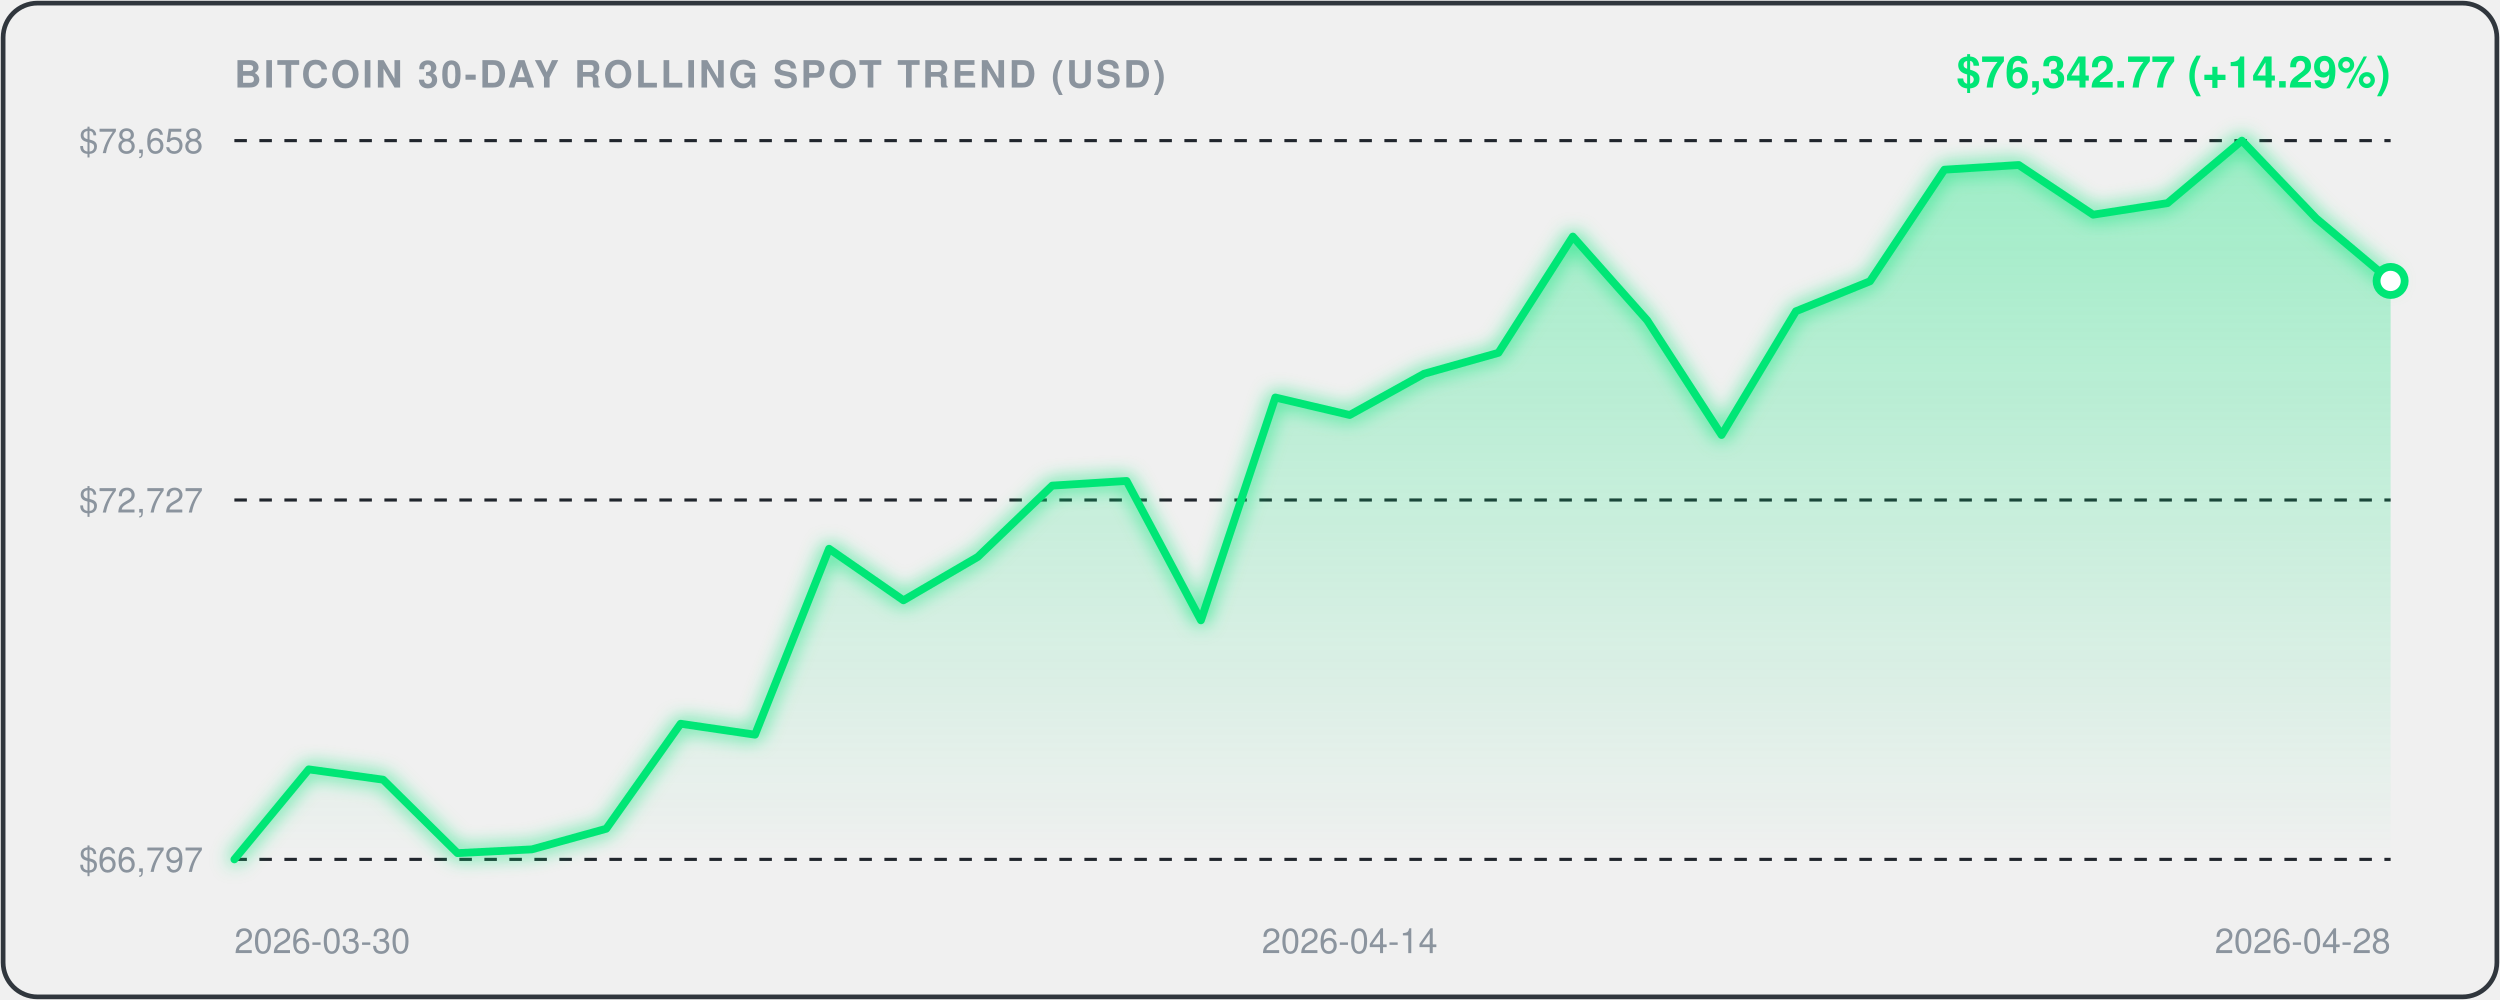
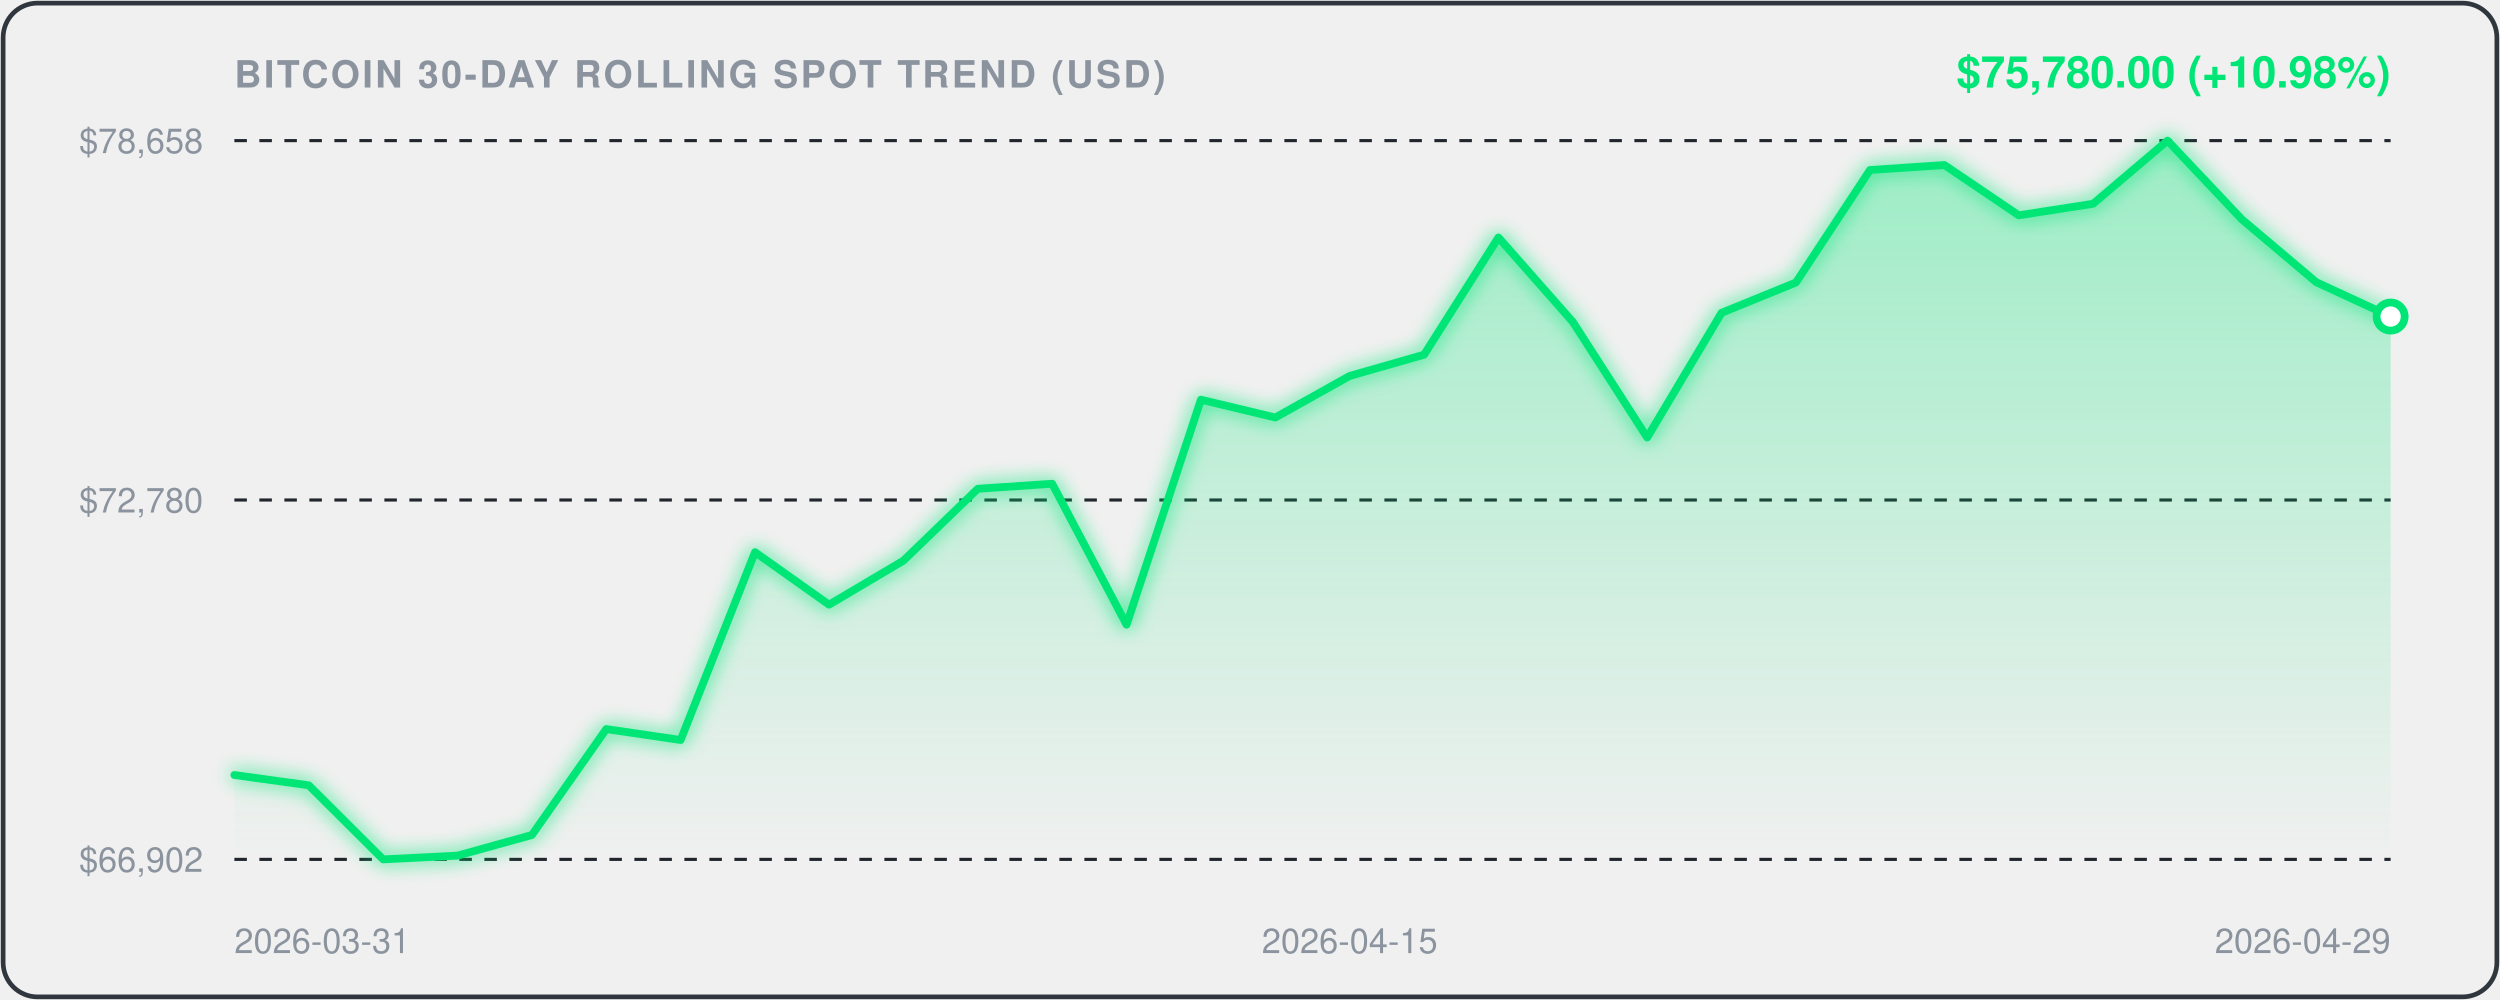
<svg xmlns="http://www.w3.org/2000/svg" viewBox="0 0 800 320" width="100%" height="100%" style="background:#0d1117;border-radius:12px;font-family:-apple-system,BlinkMacSystemFont,'Segoe UI',Helvetica,Arial,sans-serif;">
  <defs>
    <linearGradient id="areaGrad" x1="0" y1="0" x2="0" y2="1">
      <stop offset="0%" stop-color="rgba(0, 230, 118, 0.35)" />
      <stop offset="100%" stop-color="rgba(0, 230, 118, 0.0)" />
    </linearGradient>
    <filter id="glow" x="-20%" y="-20%" width="140%" height="140%">
      <feGaussianBlur stdDeviation="3" result="blur" />
      <feComposite in="SourceGraphic" in2="blur" operator="over" />
    </filter>
  </defs>
  <rect x="1" y="1" width="798" height="318" rx="11" fill="none" stroke="#30363d" stroke-width="1.5" />
  <text x="75" y="28" fill="#8b949e" font-size="12" font-weight="600" letter-spacing="0.8">BITCOIN 30-DAY ROLLING SPOT TREND (USD)</text>
-   <text x="765" y="28" text-anchor="end" fill="#00E676" font-size="14" font-weight="700">$76,342.77 (+14.29%)</text>
+   <text x="765" y="28" text-anchor="end" fill="#00E676" font-size="14" font-weight="700">$75,780.00 (+10.98%)</text>
  <line x1="75" y1="45" x2="765" y2="45" stroke="#21262d" stroke-width="1" stroke-dasharray="4,4" />
  <text x="65" y="49" text-anchor="end" fill="#8b949e" font-size="11">$78,658</text>
  <line x1="75" y1="160.0" x2="765" y2="160.0" stroke="#21262d" stroke-width="1" stroke-dasharray="4,4" />
-   <text x="65" y="164.0" text-anchor="end" fill="#8b949e" font-size="11">$72,727</text>
+   <text x="65" y="164.0" text-anchor="end" fill="#8b949e" font-size="11">$72,780</text>
  <line x1="75" y1="275" x2="765" y2="275" stroke="#21262d" stroke-width="1" stroke-dasharray="4,4" />
-   <text x="65" y="279" text-anchor="end" fill="#8b949e" font-size="11">$66,797</text>
-   <path d="M 75.0,275.0 L 98.8,246.2 L 122.6,249.5 L 146.4,273.0 L 170.2,271.8 L 194.0,265.2 L 217.8,231.6 L 241.6,235.1 L 265.3,175.6 L 289.1,192.1 L 312.9,178.2 L 336.7,155.4 L 360.5,153.9 L 384.3,198.5 L 408.1,127.2 L 431.9,132.8 L 455.7,119.6 L 479.5,112.9 L 503.3,75.7 L 527.1,102.5 L 550.9,139.2 L 574.7,99.6 L 598.4,90.0 L 622.2,54.3 L 646.0,52.8 L 669.8,68.7 L 693.6,65.0 L 717.4,45.0 L 741.2,69.9 L 765.0,89.9 L 765.0,275.0 L 75.0,275.0 Z" fill="url(#areaGrad)" />
-   <path d="M 75.0,275.0 L 98.8,246.2 L 122.6,249.5 L 146.4,273.0 L 170.2,271.8 L 194.0,265.2 L 217.8,231.6 L 241.6,235.1 L 265.3,175.6 L 289.1,192.1 L 312.9,178.2 L 336.7,155.4 L 360.5,153.9 L 384.3,198.5 L 408.1,127.2 L 431.9,132.8 L 455.7,119.6 L 479.5,112.9 L 503.3,75.7 L 527.1,102.5 L 550.9,139.2 L 574.7,99.6 L 598.4,90.0 L 622.2,54.3 L 646.0,52.8 L 669.8,68.7 L 693.6,65.0 L 717.4,45.0 L 741.2,69.9 L 765.0,89.9" fill="none" stroke="#00E676" stroke-width="2.5" stroke-linecap="round" stroke-linejoin="round" filter="url(#glow)" />
-   <circle cx="765.0" cy="89.9" r="4.5" fill="#ffffff" stroke="#00E676" stroke-width="2.5" />
-   <text x="75.0" y="305" fill="#8b949e" font-size="11" text-anchor="start">2026-03-30</text>
-   <text x="431.9" y="305" fill="#8b949e" font-size="11" text-anchor="middle">2026-04-14</text>
-   <text x="765.0" y="305" fill="#8b949e" font-size="11" text-anchor="end">2026-04-28</text>
+   <text x="65" y="279" text-anchor="end" fill="#8b949e" font-size="11">$66,902</text>
+   <path d="M 75.0,248.0 L 98.8,251.3 L 122.6,275.0 L 146.4,273.8 L 170.2,267.2 L 194.0,233.3 L 217.8,236.8 L 241.6,176.7 L 265.3,193.5 L 289.1,179.4 L 312.9,156.4 L 336.7,154.8 L 360.5,199.9 L 384.3,127.9 L 408.1,133.6 L 431.9,120.3 L 455.7,113.5 L 479.5,76.0 L 503.3,103.0 L 527.1,140.0 L 550.9,100.1 L 574.7,90.4 L 598.4,54.4 L 622.2,52.8 L 646.0,68.9 L 669.8,65.2 L 693.6,45.0 L 717.4,70.2 L 741.2,90.3 L 765.0,101.3 L 765.0,275.0 L 75.0,275.0 Z" fill="url(#areaGrad)" />
+   <path d="M 75.0,248.0 L 98.8,251.3 L 122.6,275.0 L 146.4,273.8 L 170.2,267.2 L 194.0,233.3 L 217.8,236.8 L 241.6,176.7 L 265.3,193.5 L 289.1,179.4 L 312.9,156.4 L 336.7,154.8 L 360.5,199.9 L 384.3,127.9 L 408.1,133.6 L 431.9,120.3 L 455.7,113.5 L 479.5,76.0 L 503.3,103.0 L 527.1,140.0 L 550.9,100.1 L 574.7,90.4 L 598.4,54.4 L 622.2,52.8 L 646.0,68.9 L 669.8,65.2 L 693.6,45.0 L 717.4,70.2 L 741.2,90.3 L 765.0,101.3" fill="none" stroke="#00E676" stroke-width="2.5" stroke-linecap="round" stroke-linejoin="round" filter="url(#glow)" />
+   <circle cx="765.0" cy="101.3" r="4.5" fill="#ffffff" stroke="#00E676" stroke-width="2.5" />
+   <text x="75.0" y="305" fill="#8b949e" font-size="11" text-anchor="start">2026-03-31</text>
+   <text x="431.9" y="305" fill="#8b949e" font-size="11" text-anchor="middle">2026-04-15</text>
+   <text x="765.0" y="305" fill="#8b949e" font-size="11" text-anchor="end">2026-04-29</text>
</svg>
